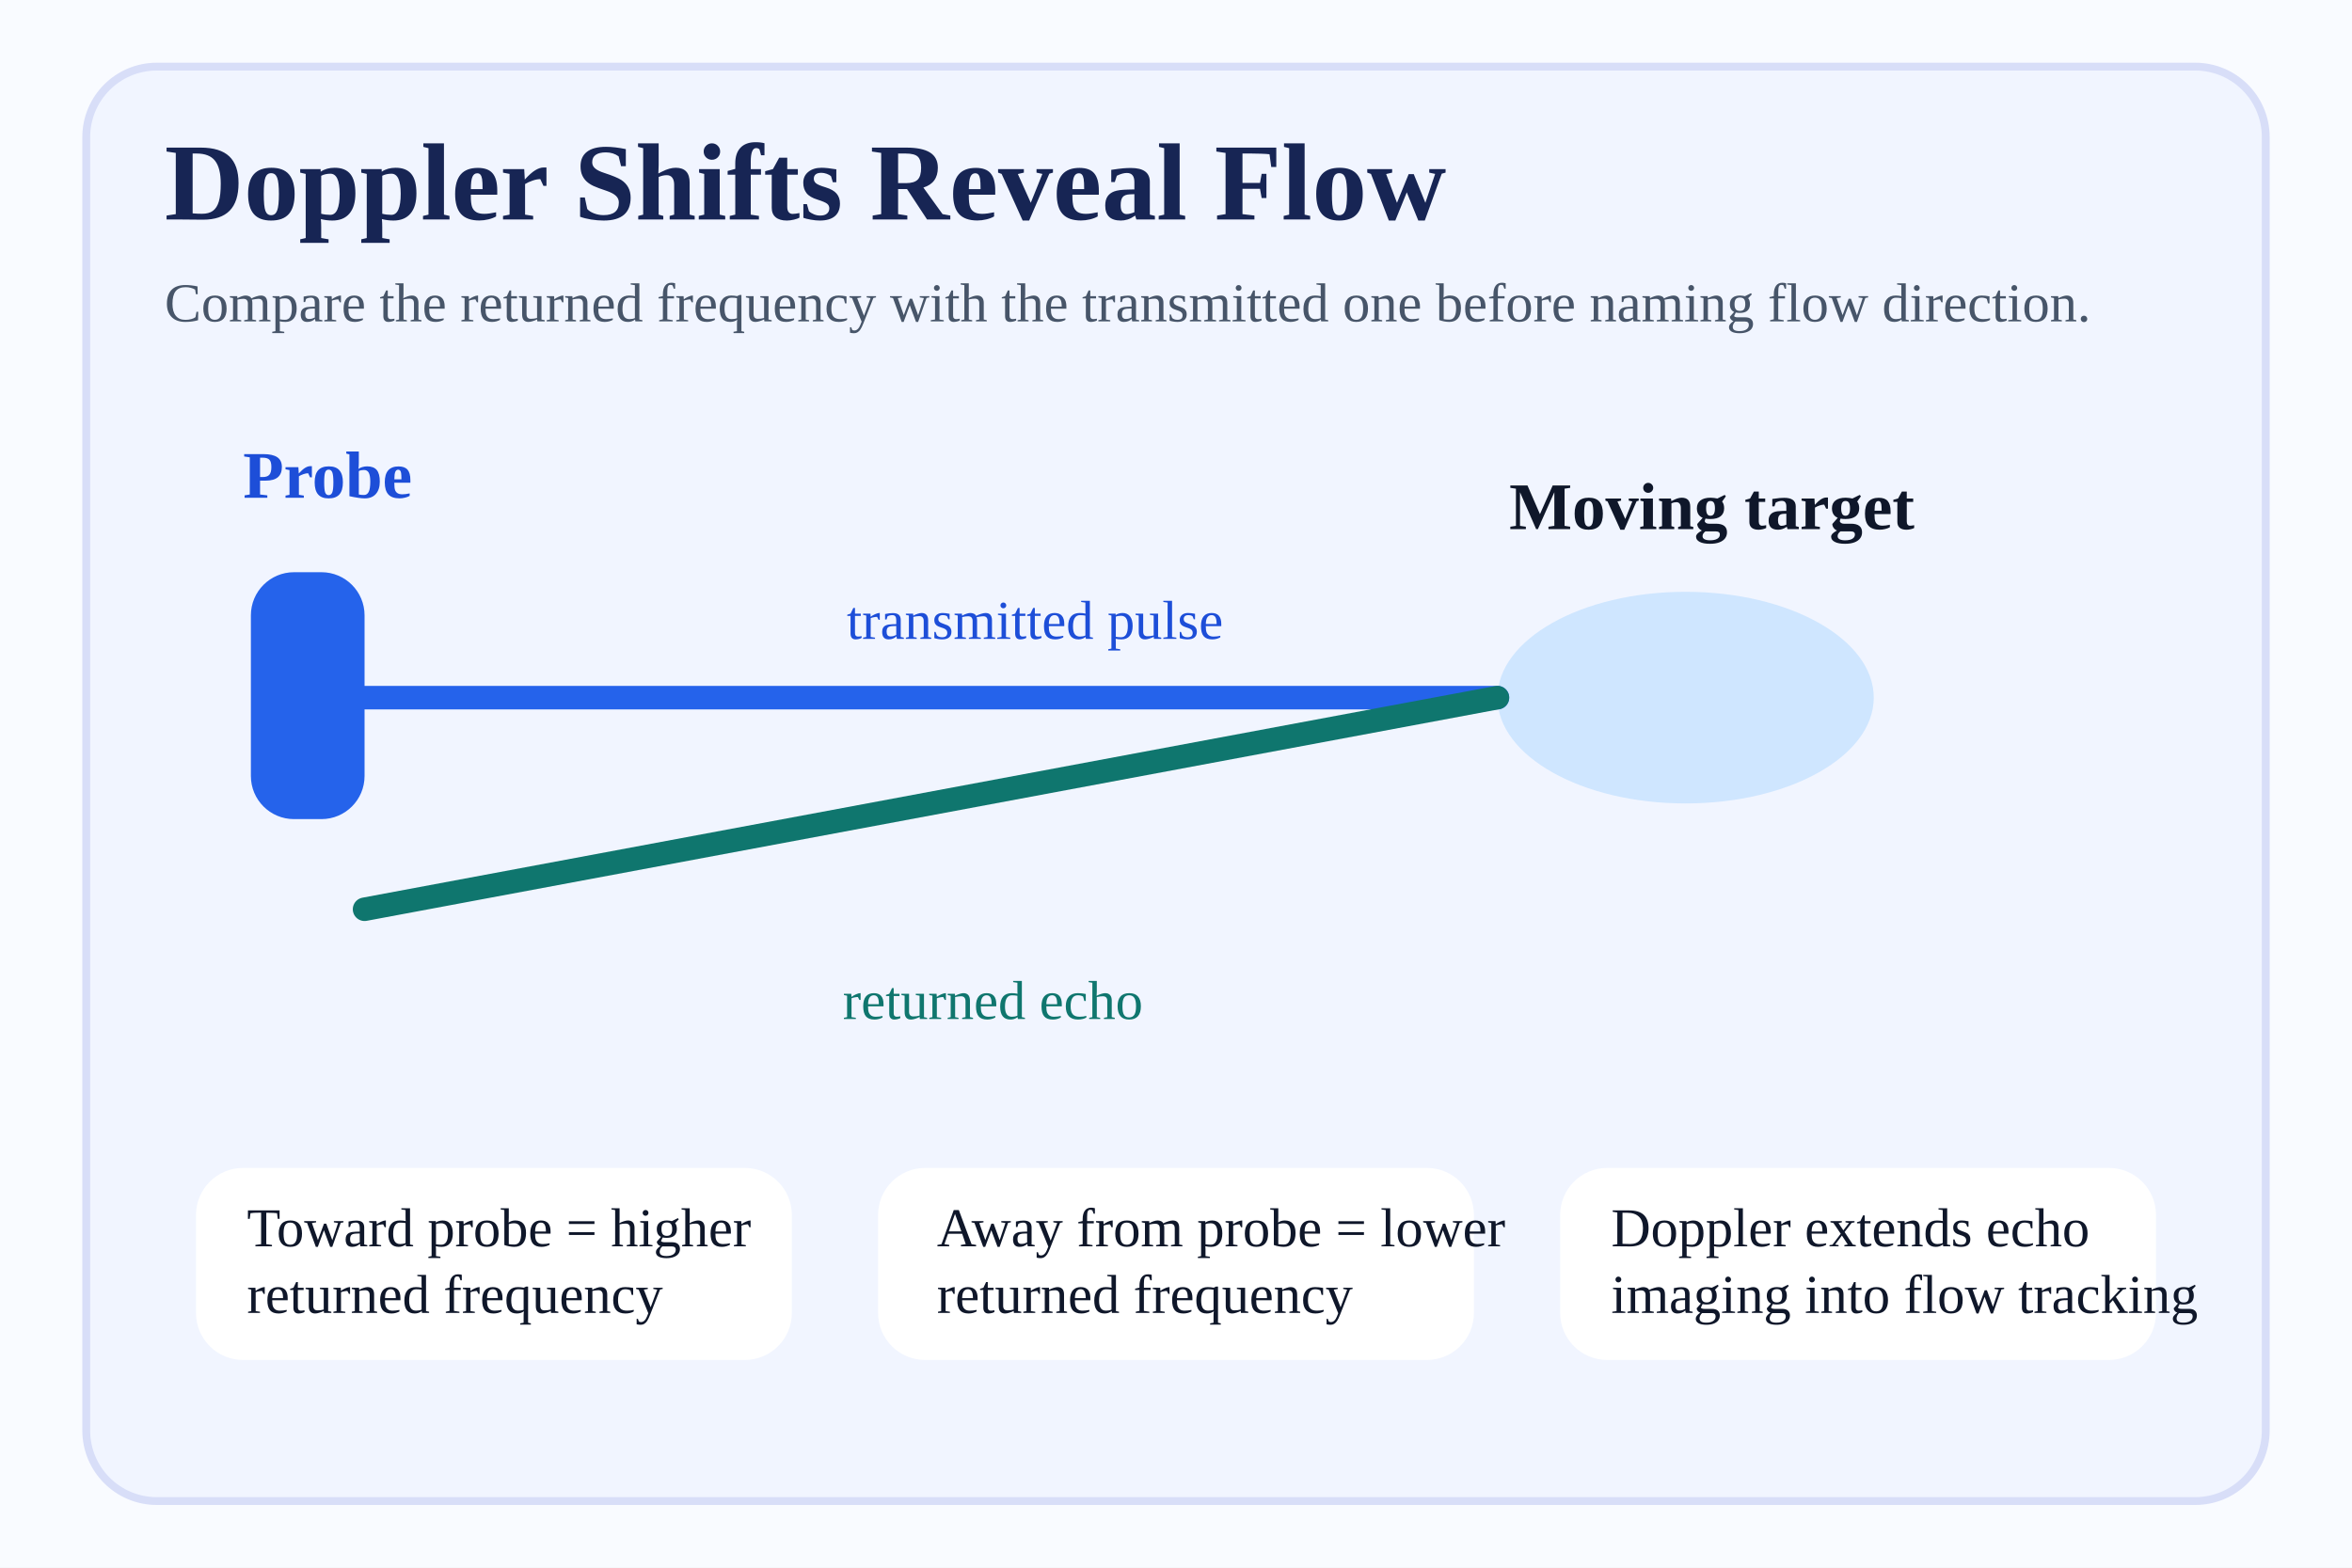
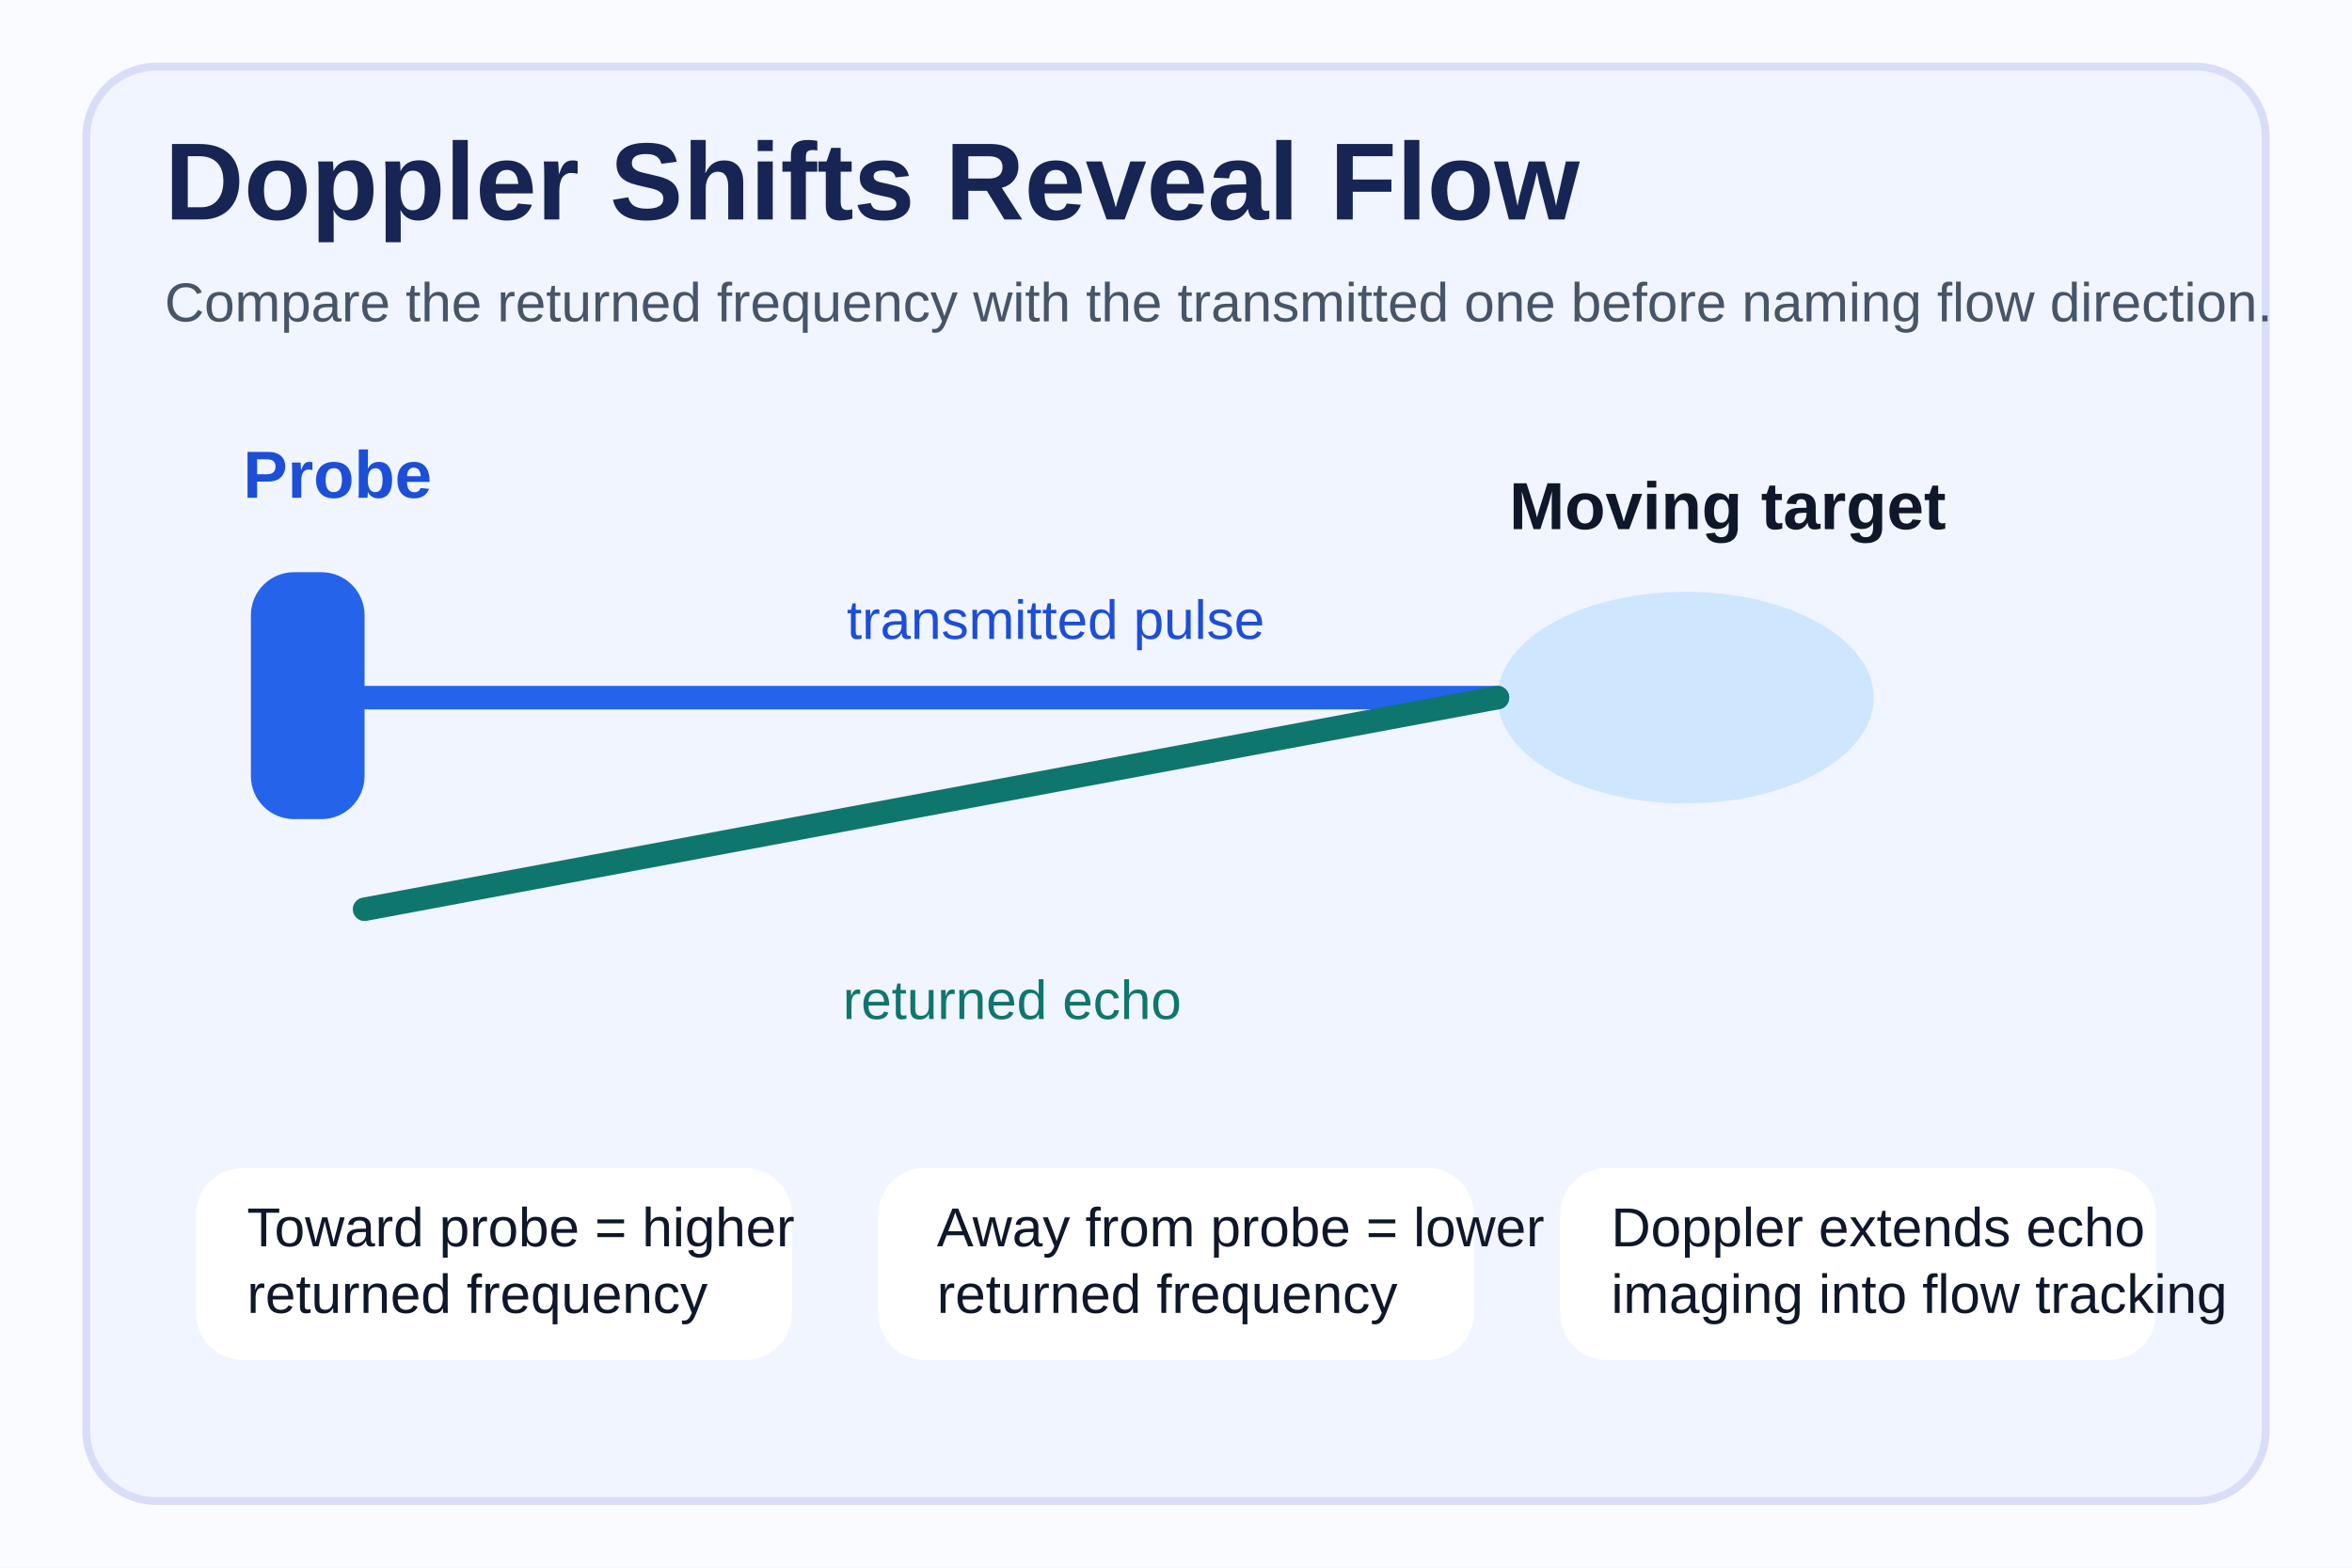
- <svg xmlns="http://www.w3.org/2000/svg" viewBox="0 0 1200 800" role="img" aria-labelledby="title desc">
+ <svg xmlns="http://www.w3.org/2000/svg" viewBox="0 0 1200 800" role="img" aria-labelledby="title desc" style="font-family: Arial, Helvetica, sans-serif;">
  <rect width="1200" height="800" fill="#f9fbff" />
  <rect x="44" y="34" width="1112" height="732" rx="36" fill="#f1f5ff" stroke="#d8def8" stroke-width="4" />
  <text x="84" y="112" fill="#172554" font-size="56" font-weight="700">Doppler Shifts Reveal Flow</text>
  <text x="84" y="164" fill="#475569" font-size="28">Compare the returned frequency with the transmitted one before naming flow direction.</text>
  <rect x="128" y="292" width="58" height="126" rx="22" fill="#2563eb" />
  <ellipse cx="860" cy="356" rx="96" ry="54" fill="#cfe6ff" />
  <line x1="186" y1="356" x2="764" y2="356" stroke="#2563eb" stroke-width="12" stroke-linecap="round" />
  <line x1="764" y1="356" x2="186" y2="464" stroke="#0f766e" stroke-width="12" stroke-linecap="round" />
  <text x="124" y="254" fill="#1d4ed8" font-size="34" font-weight="700">Probe</text>
  <text x="770" y="270" fill="#0f172a" font-size="34" font-weight="700">Moving target</text>
  <text x="432" y="326" fill="#1d4ed8" font-size="28">transmitted pulse</text>
  <text x="430" y="520" fill="#0f766e" font-size="28">returned echo</text>
  <rect x="100" y="596" width="304" height="98" rx="24" fill="#ffffff" />
  <rect x="448" y="596" width="304" height="98" rx="24" fill="#ffffff" />
  <rect x="796" y="596" width="304" height="98" rx="24" fill="#ffffff" />
  <text x="126" y="636" fill="#0f172a" font-size="28">Toward probe = higher</text>
  <text x="126" y="670" fill="#0f172a" font-size="28">returned frequency</text>
  <text x="478" y="636" fill="#0f172a" font-size="28">Away from probe = lower</text>
  <text x="478" y="670" fill="#0f172a" font-size="28">returned frequency</text>
  <text x="822" y="636" fill="#0f172a" font-size="28">Doppler extends echo</text>
  <text x="822" y="670" fill="#0f172a" font-size="28">imaging into flow tracking</text>
</svg>
